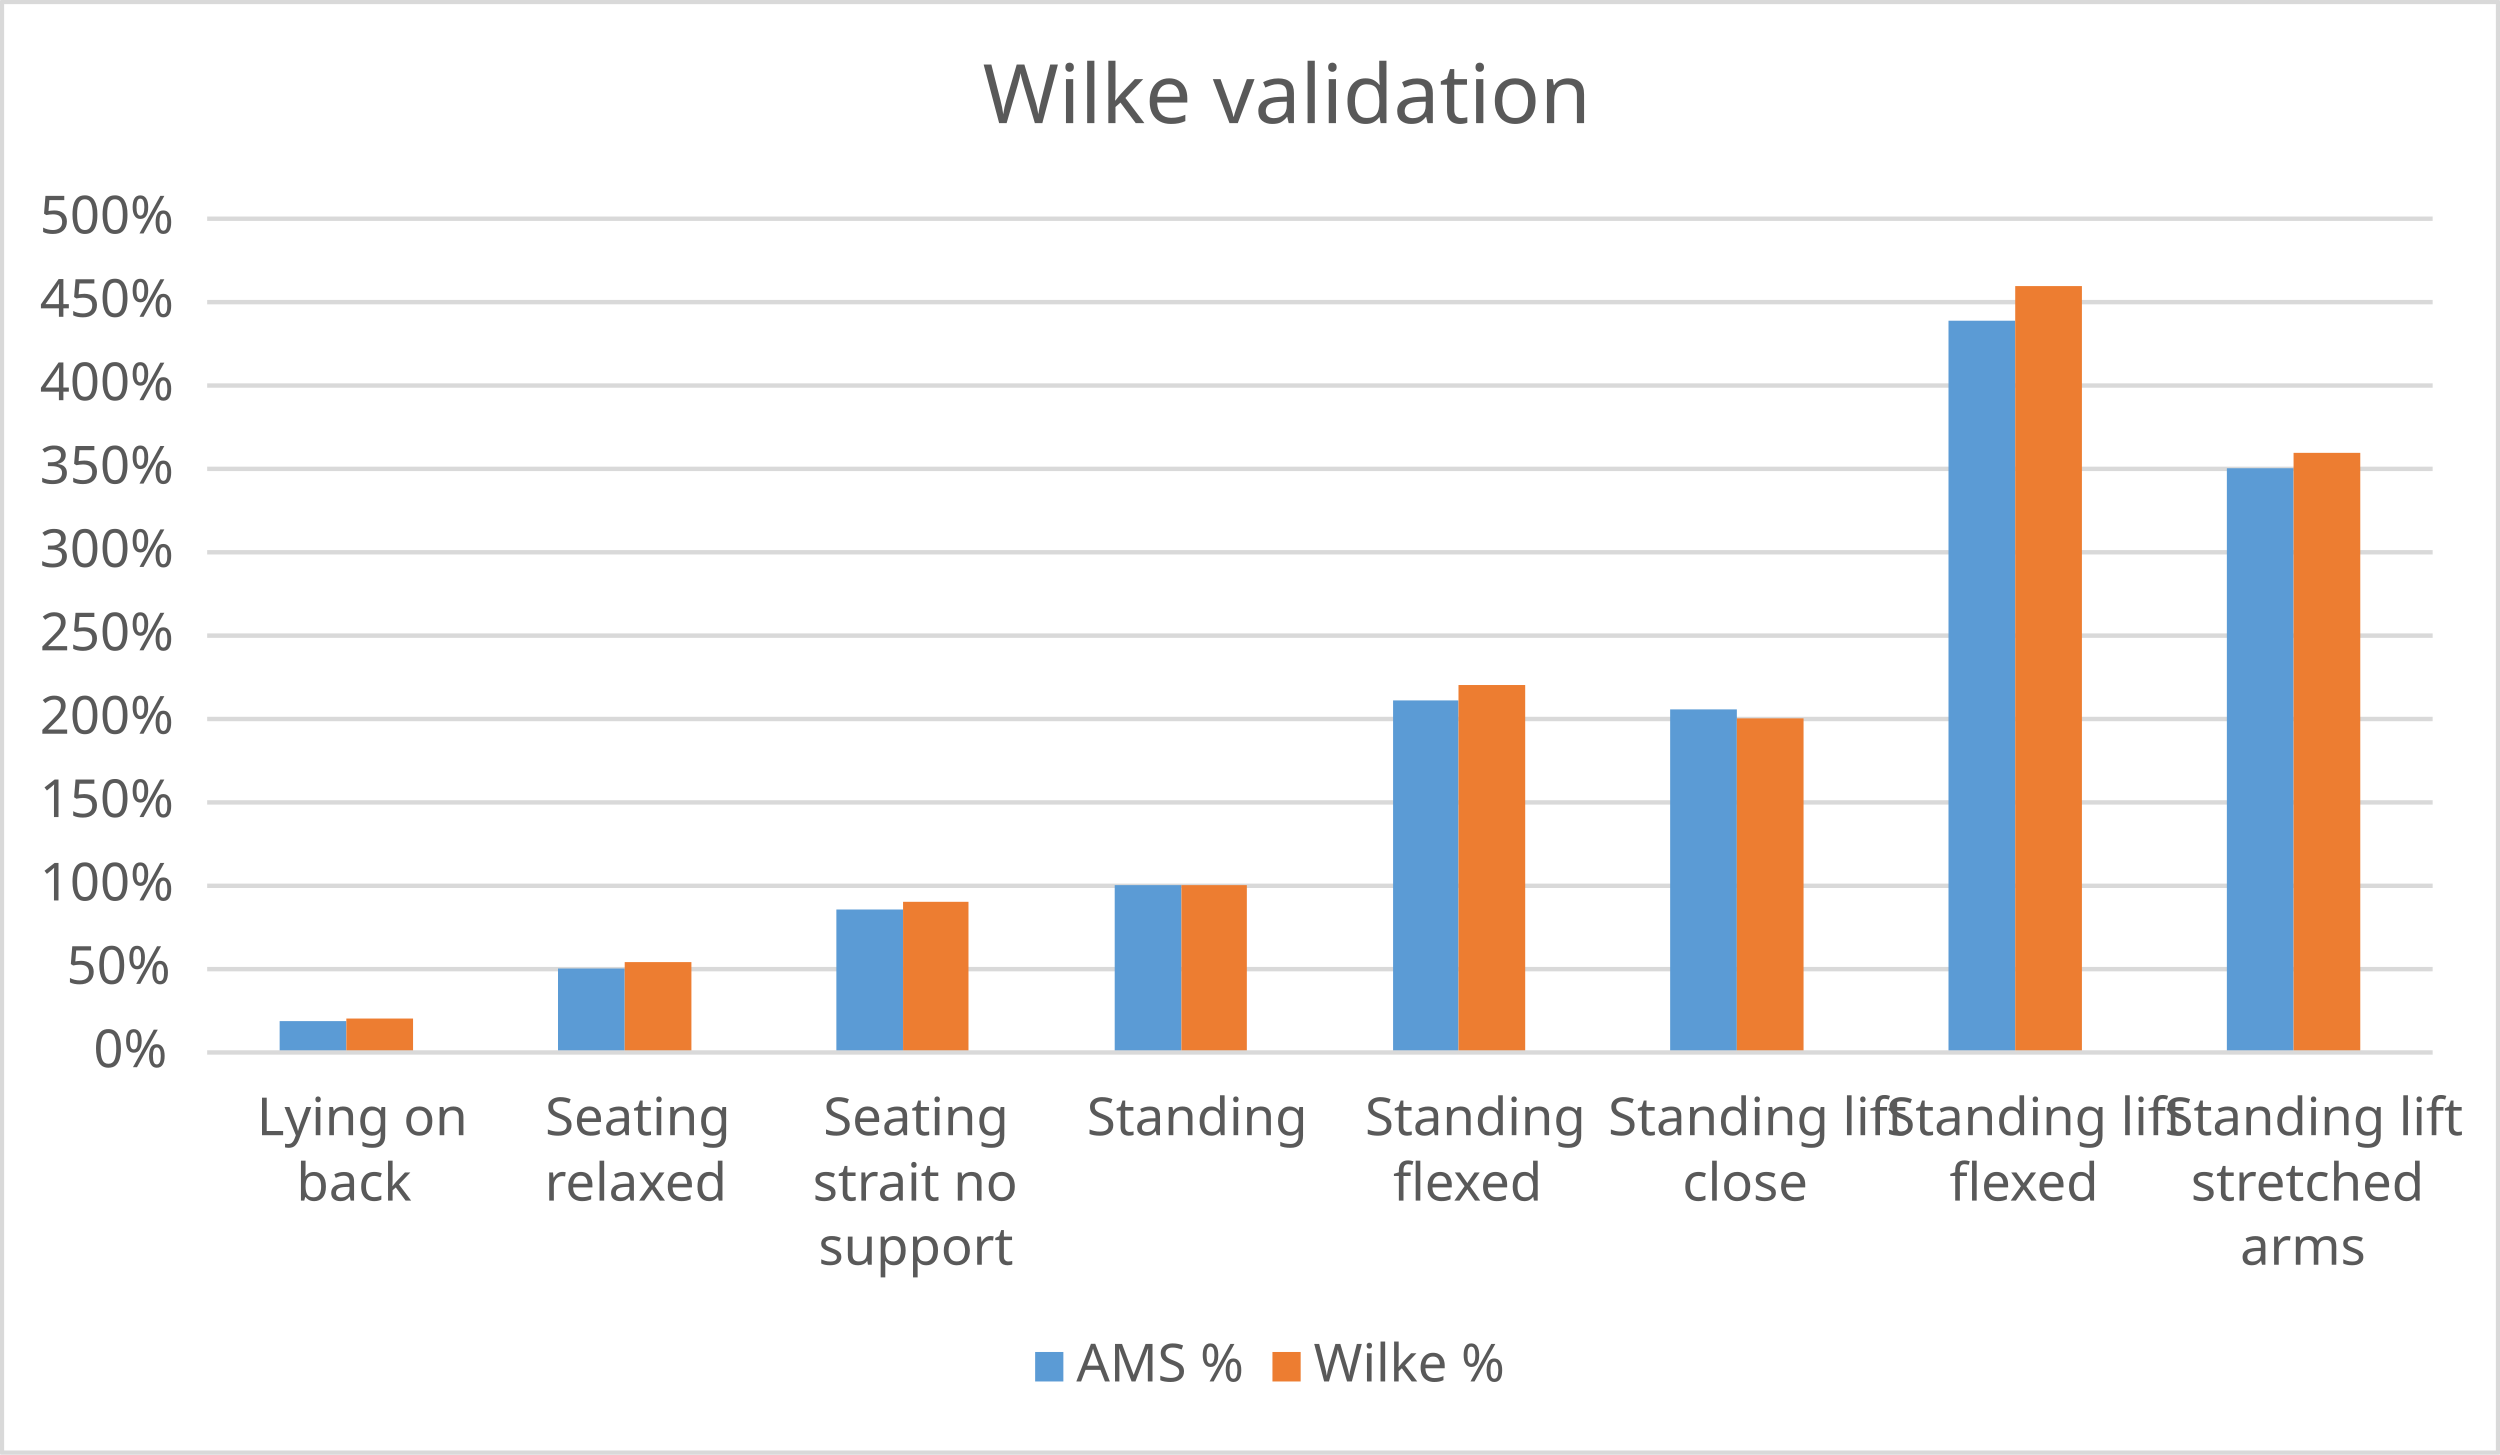
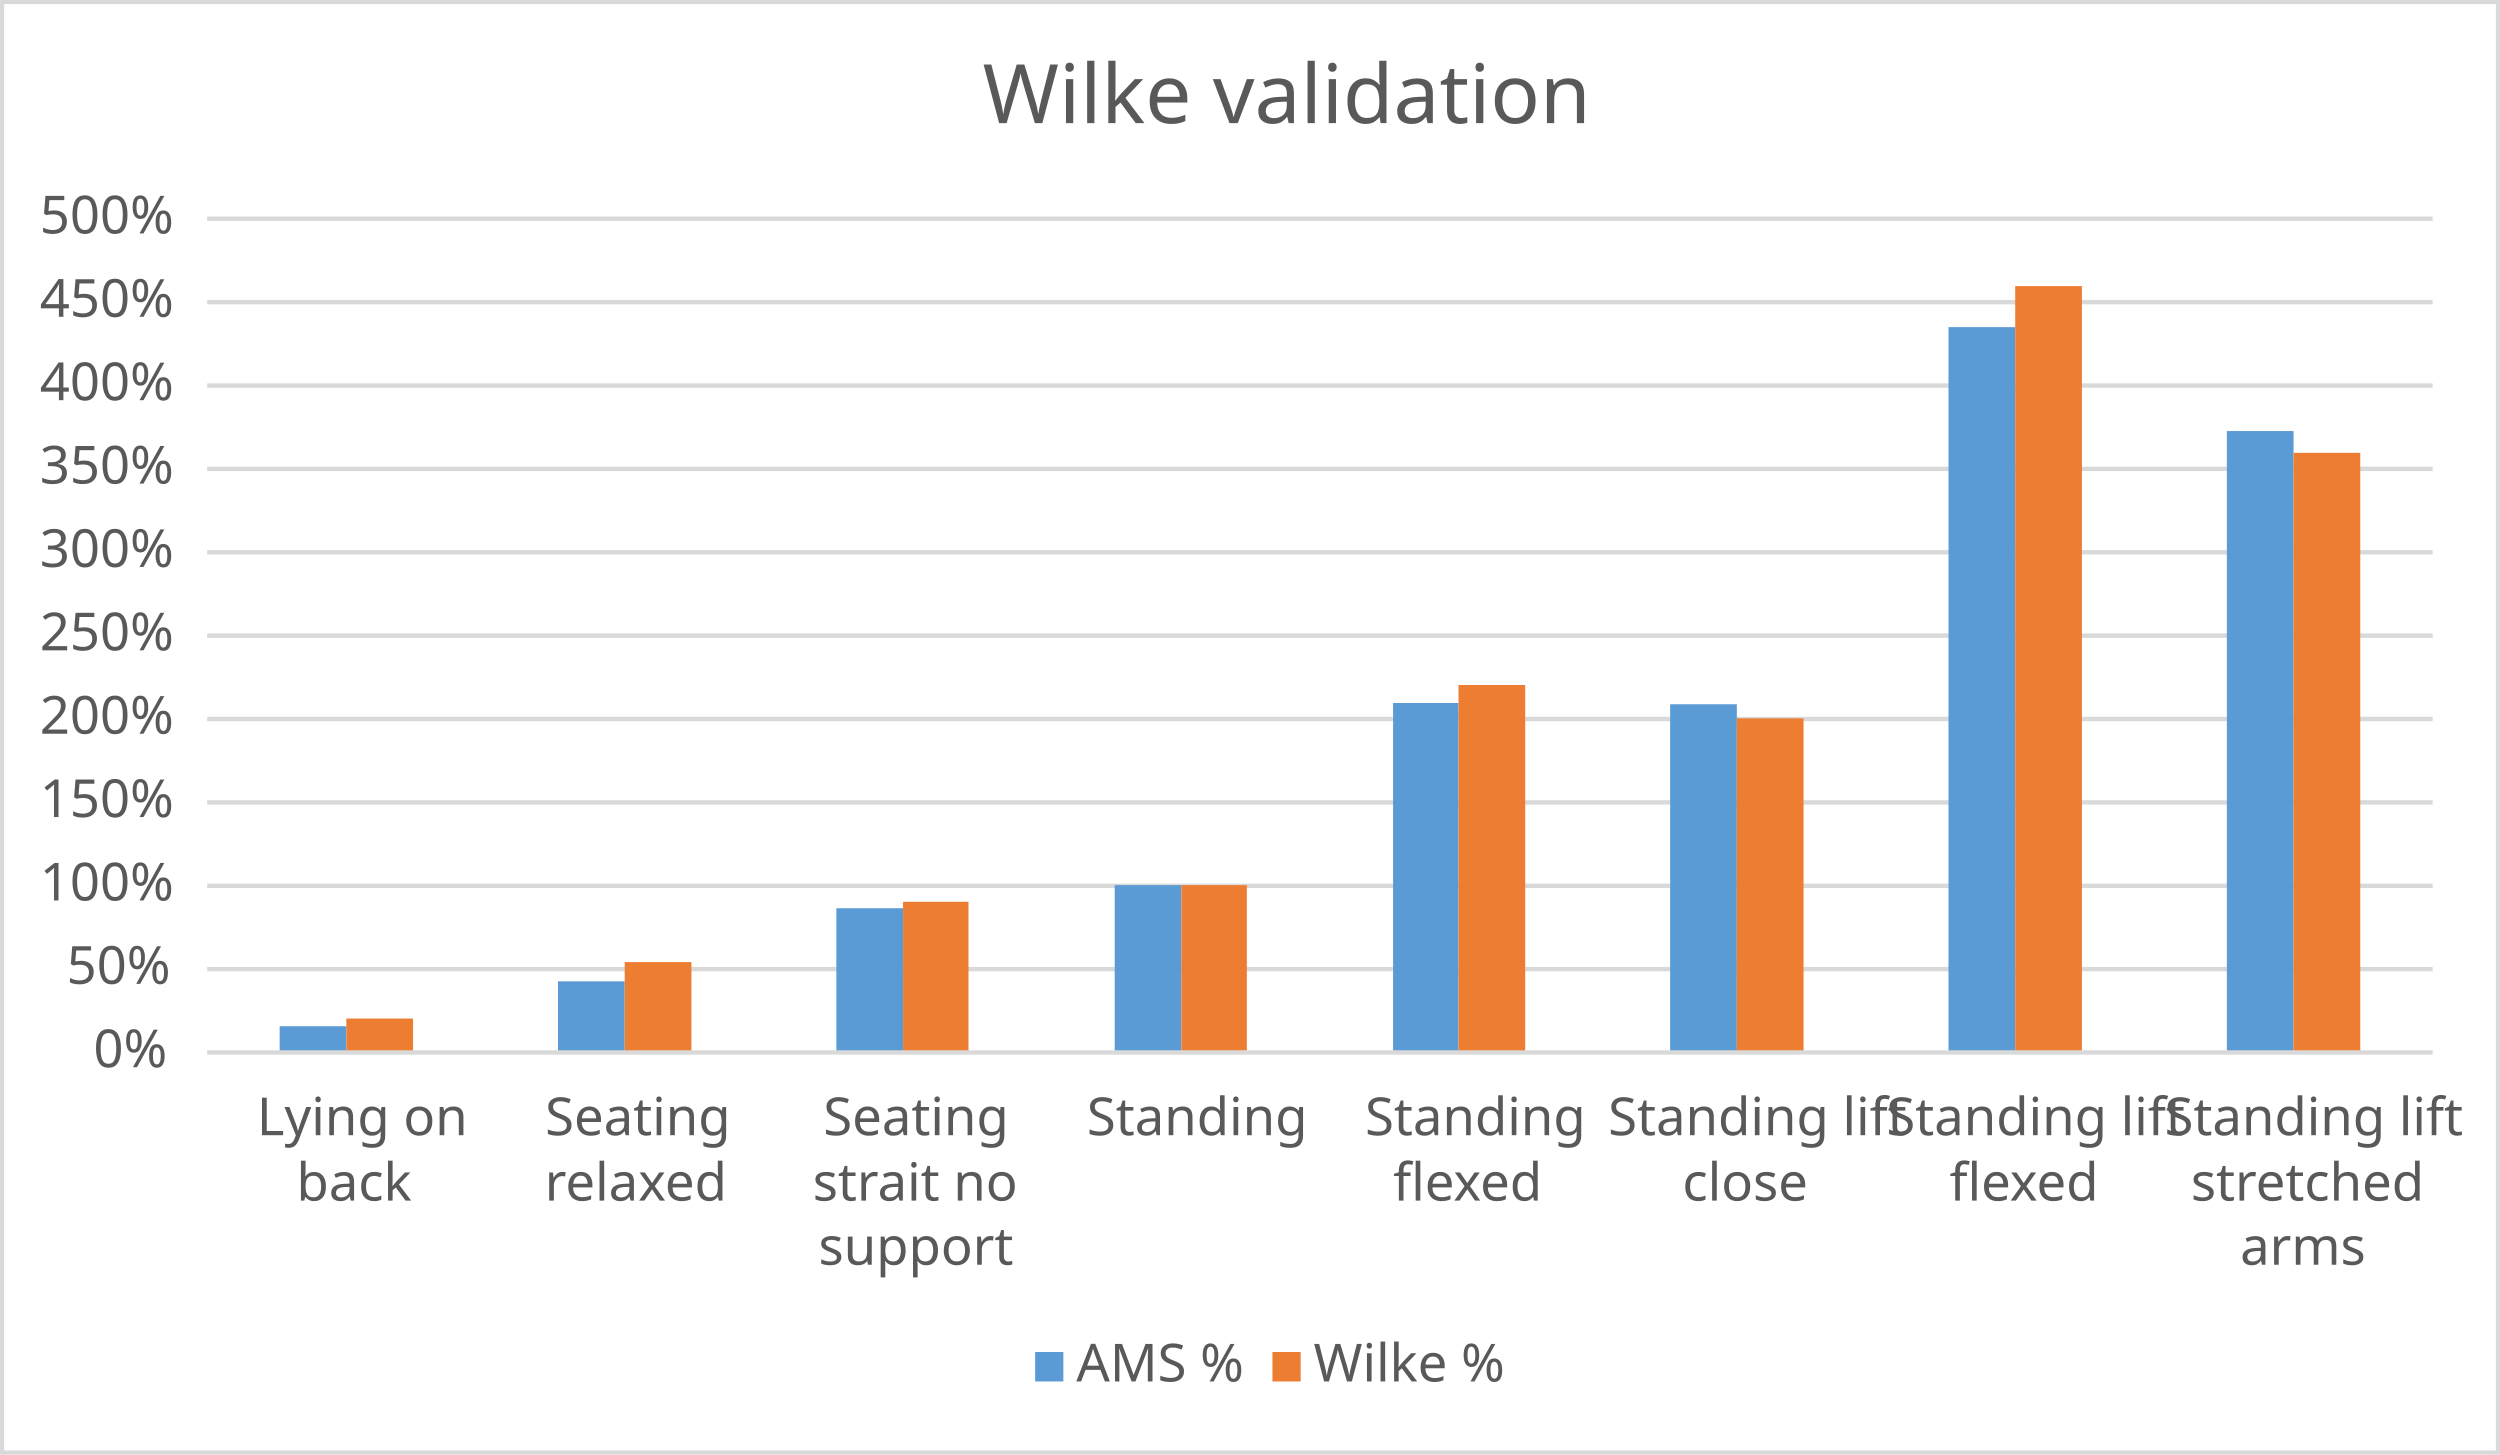
<svg xmlns="http://www.w3.org/2000/svg" width="1949" height="1134" overflow="hidden">
  <defs>
    <clipPath id="clip0">
      <rect x="150" y="800" width="1949" height="1134" />
    </clipPath>
    <clipPath id="clip1">
      <rect x="151" y="800" width="1945" height="1131" />
    </clipPath>
    <clipPath id="clip2">
      <rect x="311" y="970" width="1738" height="653" />
    </clipPath>
    <clipPath id="clip3">
      <rect x="311" y="970" width="1738" height="653" />
    </clipPath>
    <clipPath id="clip4">
      <rect x="151" y="800" width="1945" height="1131" />
    </clipPath>
    <clipPath id="clip5">
      <rect x="151" y="800" width="1945" height="1131" />
    </clipPath>
    <clipPath id="clip6">
      <rect x="151" y="800" width="1945" height="1131" />
    </clipPath>
    <clipPath id="clip7">
      <rect x="151" y="800" width="1945" height="1131" />
    </clipPath>
    <clipPath id="clip8">
      <rect x="151" y="800" width="1945" height="1131" />
    </clipPath>
    <clipPath id="clip9">
      <rect x="151" y="800" width="1945" height="1131" />
    </clipPath>
    <clipPath id="clip10">
      <rect x="151" y="800" width="1945" height="1131" />
    </clipPath>
    <clipPath id="clip11">
      <rect x="151" y="800" width="1945" height="1131" />
    </clipPath>
    <clipPath id="clip12">
      <rect x="151" y="800" width="1945" height="1131" />
    </clipPath>
    <clipPath id="clip13">
      <rect x="151" y="800" width="1945" height="1131" />
    </clipPath>
    <clipPath id="clip14">
      <rect x="151" y="800" width="1945" height="1131" />
    </clipPath>
    <clipPath id="clip15">
      <rect x="151" y="800" width="1945" height="1131" />
    </clipPath>
    <clipPath id="clip16">
      <rect x="151" y="800" width="1945" height="1131" />
    </clipPath>
    <clipPath id="clip17">
      <rect x="151" y="800" width="1945" height="1131" />
    </clipPath>
    <clipPath id="clip18">
      <rect x="151" y="800" width="1945" height="1131" />
    </clipPath>
    <clipPath id="clip19">
      <rect x="151" y="800" width="1945" height="1131" />
    </clipPath>
    <clipPath id="clip20">
      <rect x="151" y="800" width="1945" height="1131" />
    </clipPath>
    <clipPath id="clip21">
      <rect x="151" y="800" width="1945" height="1131" />
    </clipPath>
    <clipPath id="clip22">
      <rect x="151" y="800" width="1945" height="1131" />
    </clipPath>
    <clipPath id="clip23">
      <rect x="151" y="800" width="1945" height="1131" />
    </clipPath>
    <clipPath id="clip24">
      <rect x="151" y="800" width="1945" height="1131" />
    </clipPath>
    <clipPath id="clip25">
      <rect x="151" y="800" width="1945" height="1131" />
    </clipPath>
    <clipPath id="clip26">
      <rect x="151" y="800" width="1945" height="1131" />
    </clipPath>
    <clipPath id="clip27">
      <rect x="151" y="800" width="1945" height="1131" />
    </clipPath>
    <clipPath id="clip28">
      <rect x="151" y="800" width="1945" height="1131" />
    </clipPath>
    <clipPath id="clip29">
      <rect x="151" y="800" width="1945" height="1131" />
    </clipPath>
    <clipPath id="clip30">
      <rect x="151" y="800" width="1945" height="1131" />
    </clipPath>
    <clipPath id="clip31">
      <rect x="151" y="800" width="1945" height="1131" />
    </clipPath>
    <clipPath id="clip32">
      <rect x="151" y="800" width="1945" height="1131" />
    </clipPath>
    <clipPath id="clip33">
      <rect x="151" y="800" width="1945" height="1131" />
    </clipPath>
    <clipPath id="clip34">
      <rect x="151" y="800" width="1945" height="1131" />
    </clipPath>
    <clipPath id="clip35">
      <rect x="151" y="800" width="1945" height="1131" />
    </clipPath>
    <clipPath id="clip36">
      <rect x="151" y="800" width="1945" height="1131" />
    </clipPath>
    <clipPath id="clip37">
      <rect x="151" y="800" width="1945" height="1131" />
    </clipPath>
  </defs>
  <g clip-path="url(#clip0)" transform="translate(-150 -800)">
    <rect x="151" y="801" width="1946" height="1131" fill="#FFFFFF" />
    <g clip-path="url(#clip1)">
      <path d="M311.5 1555.55 2046.5 1555.55M311.5 1490.55 2046.5 1490.55M311.5 1425.55 2046.5 1425.55M311.5 1360.54 2046.5 1360.54M311.5 1295.54 2046.5 1295.54M311.5 1230.54 2046.5 1230.54M311.5 1165.54 2046.5 1165.54M311.5 1100.54 2046.5 1100.54M311.5 1035.53 2046.5 1035.53M311.5 970.5 2046.5 970.5" stroke="#D9D9D9" stroke-width="3.438" stroke-linejoin="round" stroke-miterlimit="10" fill="none" />
    </g>
    <g clip-path="url(#clip2)">
-       <path d="M368.012 1596.05 420.014 1596.05 420.014 1620 368.012 1620ZM585.019 1555.05 637.021 1555.05 637.021 1620 585.019 1620ZM802.026 1509.05 854.028 1509.05 854.028 1620 802.026 1620ZM1019.03 1490.05 1071.04 1490.05 1071.04 1620 1019.03 1620ZM1236.04 1346.04 1287.04 1346.04 1287.04 1620 1236.04 1620ZM1452.05 1353.04 1504.05 1353.04 1504.05 1620 1452.05 1620ZM1669.05 1050.03 1721.06 1050.03 1721.06 1620 1669.05 1620ZM1886.06 1165.04 1938.06 1165.04 1938.06 1620 1886.06 1620Z" fill="#5B9BD5" />
+       <path d="M368.012 1600.05 420.014 1600.05 420.014 1620 368.012 1620ZM585.019 1565.05 637.021 1565.05 637.021 1620 585.019 1620ZM802.026 1508.05 854.028 1508.05 854.028 1620 802.026 1620ZM1019.03 1490.05 1071.04 1490.05 1071.04 1620 1019.03 1620ZM1236.04 1348.04 1287.04 1348.04 1287.04 1620 1236.04 1620ZM1452.05 1349.04 1504.05 1349.04 1504.05 1620 1452.05 1620ZM1669.05 1055.03 1721.06 1055.03 1721.06 1620 1669.05 1620ZM1886.06 1136.04 1938.06 1136.04 1938.06 1620 1886.06 1620Z" fill="#5B9BD5" />
    </g>
    <g clip-path="url(#clip3)">
      <path d="M420.014 1594.05 472.015 1594.05 472.015 1620 420.014 1620ZM637.021 1550.05 689.023 1550.05 689.023 1620 637.021 1620ZM854.028 1503.05 905.03 1503.05 905.03 1620 854.028 1620ZM1071.04 1490.05 1122.04 1490.05 1122.04 1620 1071.04 1620ZM1287.04 1334.04 1339.04 1334.04 1339.04 1620 1287.04 1620ZM1504.05 1360.04 1556.05 1360.04 1556.05 1620 1504.05 1620ZM1721.06 1023.03 1773.06 1023.03 1773.06 1620 1721.06 1620ZM1938.06 1153.04 1990.07 1153.04 1990.07 1620 1938.06 1620Z" fill="#ED7D31" />
    </g>
    <g clip-path="url(#clip4)">
      <path d="M311.5 1620.5 2046.5 1620.5" stroke="#D9D9D9" stroke-width="3.438" stroke-linejoin="round" stroke-miterlimit="10" fill="none" fill-rule="evenodd" />
    </g>
    <g clip-path="url(#clip5)">
      <text fill="#595959" font-family="Calibri,Calibri_MSFontService,sans-serif" font-weight="400" font-size="41" transform="matrix(1 0 0 1 222.842 1632)">0%</text>
    </g>
    <g clip-path="url(#clip6)">
      <text fill="#595959" font-family="Calibri,Calibri_MSFontService,sans-serif" font-weight="400" font-size="41" transform="matrix(1 0 0 1 201.942 1567)">50%</text>
    </g>
    <g clip-path="url(#clip7)">
      <text fill="#595959" font-family="Calibri,Calibri_MSFontService,sans-serif" font-weight="400" font-size="41" transform="matrix(1 0 0 1 181.042 1502)">100%</text>
    </g>
    <g clip-path="url(#clip8)">
      <text fill="#595959" font-family="Calibri,Calibri_MSFontService,sans-serif" font-weight="400" font-size="41" transform="matrix(1 0 0 1 181.042 1437)">150%</text>
    </g>
    <g clip-path="url(#clip9)">
      <text fill="#595959" font-family="Calibri,Calibri_MSFontService,sans-serif" font-weight="400" font-size="41" transform="matrix(1 0 0 1 181.042 1372)">200%</text>
    </g>
    <g clip-path="url(#clip10)">
      <text fill="#595959" font-family="Calibri,Calibri_MSFontService,sans-serif" font-weight="400" font-size="41" transform="matrix(1 0 0 1 181.042 1307)">250%</text>
    </g>
    <g clip-path="url(#clip11)">
      <text fill="#595959" font-family="Calibri,Calibri_MSFontService,sans-serif" font-weight="400" font-size="41" transform="matrix(1 0 0 1 181.042 1242)">300%</text>
    </g>
    <g clip-path="url(#clip12)">
      <text fill="#595959" font-family="Calibri,Calibri_MSFontService,sans-serif" font-weight="400" font-size="41" transform="matrix(1 0 0 1 181.042 1177)">350%</text>
    </g>
    <g clip-path="url(#clip13)">
      <text fill="#595959" font-family="Calibri,Calibri_MSFontService,sans-serif" font-weight="400" font-size="41" transform="matrix(1 0 0 1 181.042 1112)">400%</text>
    </g>
    <g clip-path="url(#clip14)">
      <text fill="#595959" font-family="Calibri,Calibri_MSFontService,sans-serif" font-weight="400" font-size="41" transform="matrix(1 0 0 1 181.042 1047)">450%</text>
    </g>
    <g clip-path="url(#clip15)">
      <text fill="#595959" font-family="Calibri,Calibri_MSFontService,sans-serif" font-weight="400" font-size="41" transform="matrix(1 0 0 1 181.042 982)">500%</text>
    </g>
    <g clip-path="url(#clip16)">
      <text fill="#595959" font-family="Calibri,Calibri_MSFontService,sans-serif" font-weight="400" font-size="41" transform="matrix(1 0 0 1 350.27 1685)">Lying on</text>
    </g>
    <g clip-path="url(#clip17)">
      <text fill="#595959" font-family="Calibri,Calibri_MSFontService,sans-serif" font-weight="400" font-size="41" transform="matrix(1 0 0 1 381.128 1736)">back</text>
    </g>
    <g clip-path="url(#clip18)">
      <text fill="#595959" font-family="Calibri,Calibri_MSFontService,sans-serif" font-weight="400" font-size="41" transform="matrix(1 0 0 1 575 1685)">Seating</text>
    </g>
    <g clip-path="url(#clip19)">
      <text fill="#595959" font-family="Calibri,Calibri_MSFontService,sans-serif" font-weight="400" font-size="41" transform="matrix(1 0 0 1 574.691 1736)">relaxed</text>
    </g>
    <g clip-path="url(#clip20)">
      <text fill="#595959" font-family="Calibri,Calibri_MSFontService,sans-serif" font-weight="400" font-size="41" transform="matrix(1 0 0 1 791.87 1685)">Seating</text>
    </g>
    <g clip-path="url(#clip21)">
      <text fill="#595959" font-family="Calibri,Calibri_MSFontService,sans-serif" font-weight="400" font-size="41" transform="matrix(1 0 0 1 783.608 1736)">strait no</text>
    </g>
    <g clip-path="url(#clip22)">
      <text fill="#595959" font-family="Calibri,Calibri_MSFontService,sans-serif" font-weight="400" font-size="41" transform="matrix(1 0 0 1 788.111 1786)">support</text>
    </g>
    <g clip-path="url(#clip23)">
      <text fill="#595959" font-family="Calibri,Calibri_MSFontService,sans-serif" font-weight="400" font-size="41" transform="matrix(1 0 0 1 997.327 1685)">Standing</text>
    </g>
    <g clip-path="url(#clip24)">
      <text fill="#595959" font-family="Calibri,Calibri_MSFontService,sans-serif" font-weight="400" font-size="41" transform="matrix(1 0 0 1 1214.2 1685)">Standing</text>
    </g>
    <g clip-path="url(#clip25)">
      <text fill="#595959" font-family="Calibri,Calibri_MSFontService,sans-serif" font-weight="400" font-size="41" transform="matrix(1 0 0 1 1236.08 1736)">flexed</text>
    </g>
    <g clip-path="url(#clip26)">
      <text fill="#595959" font-family="Calibri,Calibri_MSFontService,sans-serif" font-weight="400" font-size="41" transform="matrix(1 0 0 1 1403.74 1685)">Standing lift</text>
    </g>
    <g clip-path="url(#clip27)">
      <text fill="#595959" font-family="Calibri,Calibri_MSFontService,sans-serif" font-weight="400" font-size="41" transform="matrix(1 0 0 1 1461.62 1736)">close</text>
    </g>
    <g clip-path="url(#clip28)">
      <text fill="#595959" font-family="Calibri,Calibri_MSFontService,sans-serif" font-weight="400" font-size="41" transform="matrix(1 0 0 1 1620.61 1685)">Standing lift</text>
    </g>
    <g clip-path="url(#clip29)">
      <text fill="#595959" font-family="Calibri,Calibri_MSFontService,sans-serif" font-weight="400" font-size="41" transform="matrix(1 0 0 1 1669.82 1736)">flexed</text>
    </g>
    <g clip-path="url(#clip30)">
      <text fill="#595959" font-family="Calibri,Calibri_MSFontService,sans-serif" font-weight="400" font-size="41" transform="matrix(1 0 0 1 1837.48 1685)">Standing lift</text>
    </g>
    <g clip-path="url(#clip31)">
      <text fill="#595959" font-family="Calibri,Calibri_MSFontService,sans-serif" font-weight="400" font-size="41" transform="matrix(1 0 0 1 1858.01 1736)">stretched</text>
    </g>
    <g clip-path="url(#clip32)">
      <text fill="#595959" font-family="Calibri,Calibri_MSFontService,sans-serif" font-weight="400" font-size="41" transform="matrix(1 0 0 1 1896.41 1786)">arms</text>
    </g>
    <g clip-path="url(#clip33)">
      <text fill="#595959" font-family="Calibri,Calibri_MSFontService,sans-serif" font-weight="400" font-size="64" transform="matrix(1 0 0 1 916.071 896)">Wilke validation</text>
    </g>
    <g clip-path="url(#clip34)">
      <rect x="957" y="1854" width="22" height="23" fill="#5B9BD5" />
    </g>
    <g clip-path="url(#clip35)">
      <text fill="#595959" font-family="Calibri,Calibri_MSFontService,sans-serif" font-weight="400" font-size="41" transform="matrix(1 0 0 1 989.085 1877)">AMS %</text>
    </g>
    <g clip-path="url(#clip36)">
      <rect x="1142" y="1854" width="22" height="23" fill="#ED7D31" />
    </g>
    <g clip-path="url(#clip37)">
      <text fill="#595959" font-family="Calibri,Calibri_MSFontService,sans-serif" font-weight="400" font-size="41" transform="matrix(1 0 0 1 1174.07 1877)">Wilke %</text>
    </g>
    <rect x="151.5" y="801.5" width="1946" height="1131" stroke="#D9D9D9" stroke-width="3.438" stroke-linejoin="round" stroke-miterlimit="10" fill="none" />
  </g>
</svg>
